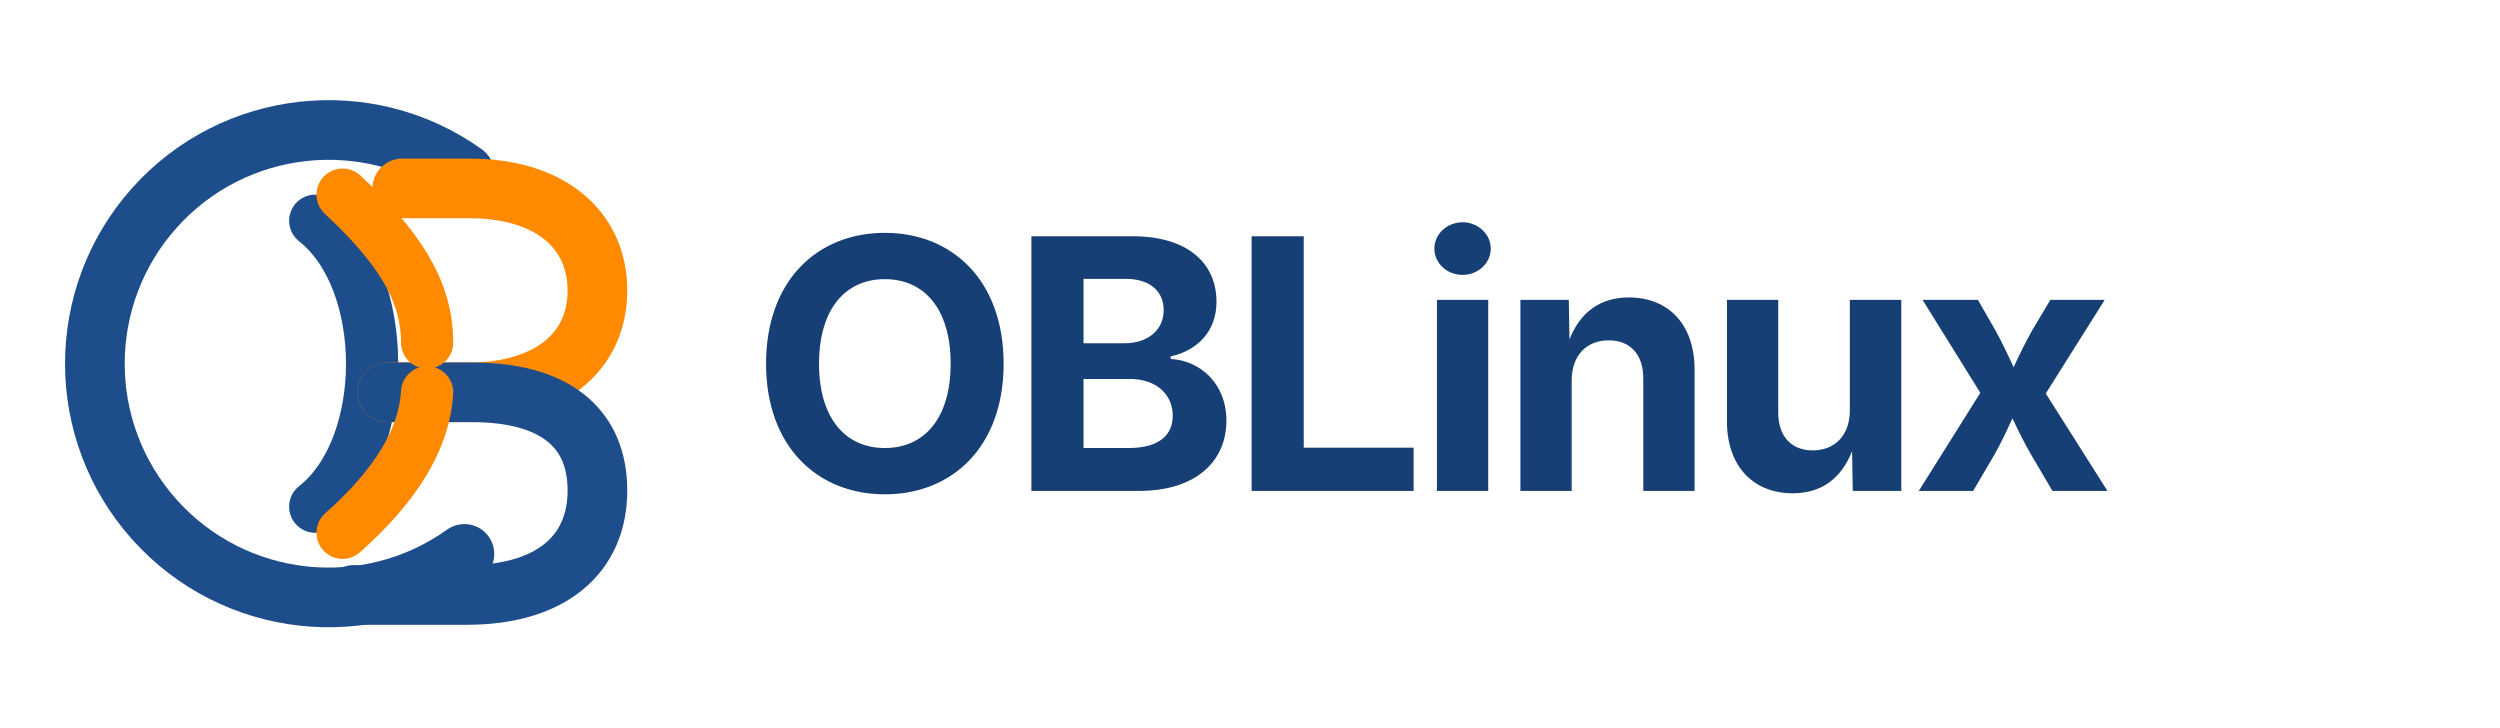
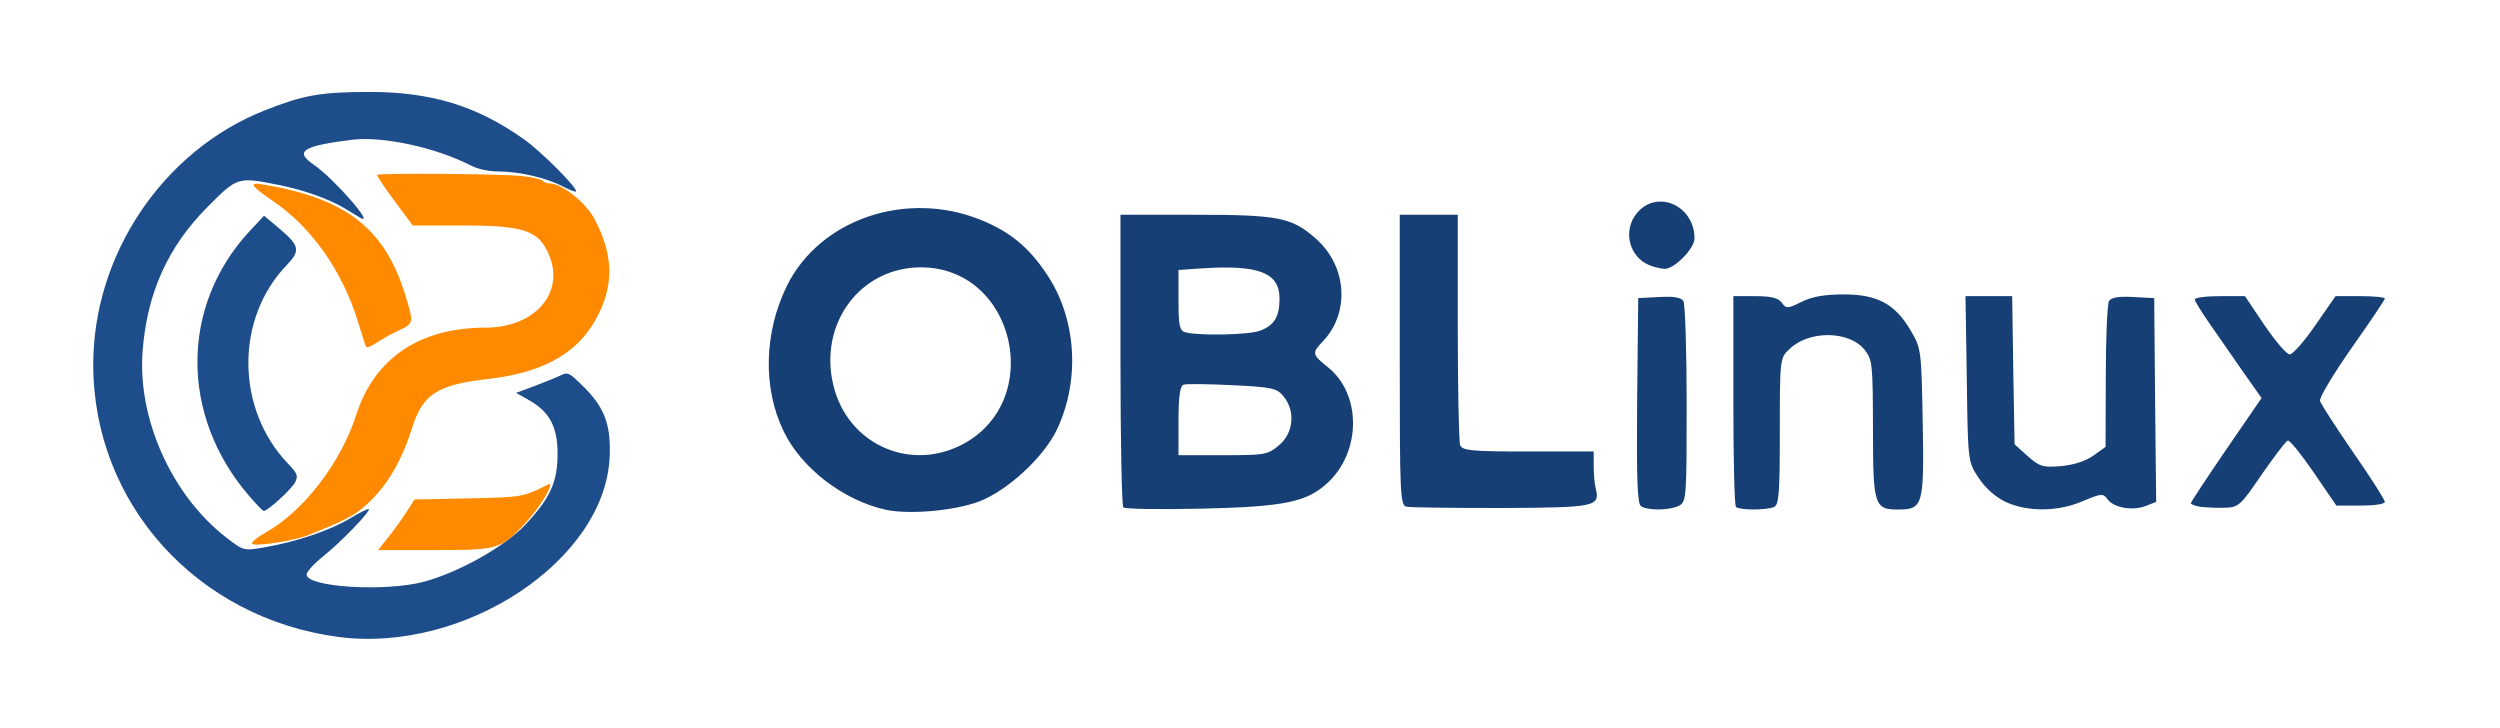
- <svg xmlns="http://www.w3.org/2000/svg" viewBox="0 0 1100 320" role="img" aria-labelledby="title">
-   <g transform="translate(20 20) scale(.547)" fill="none" stroke-linecap="round" stroke-linejoin="round">
-     <path d="M337 409a188 188 0 1 1 0-306" stroke="#1E4D8C" stroke-width="48" />
-     <path d="M217 141c61 48 61 182 0 230" stroke="#1E4D8C" stroke-width="42" />
-     <path d="M287 115h54c66 0 103 34 103 82 0 52-42 82-103 82h-66" stroke="#FF8A00" stroke-width="48" />
-     <path d="M275 279h68c66 0 101 28 101 79 0 52-38 84-105 84h-91" stroke="#1E4D8C" stroke-width="48" />
-     <path d="M239 120c45 42 68 77 68 119" stroke="#FF8A00" stroke-width="42" />
-     <path d="M239 392c43-38 66-76 68-113" stroke="#FF8A00" stroke-width="42" />
+ <svg xmlns="http://www.w3.org/2000/svg" viewBox="0 0 1100 320" role="img" aria-label="OBLinux outlined lockup">
+   <g transform="translate(20 20) scale(.547)">
+     <g id="symbol" fill-rule="evenodd">
+       <path fill="#1E4D8C" d="M235.45 475.75C121.59 460.63 38.54 368.36 38.44 256.87C38.35 168.16 94.62 84.61 176.22 52.29C207.41 39.93 221 37.5 259.63 37.39C310.14 37.24 347.13 48.53 385.3 75.77C399.44 85.86 428.8 115.44 426.73 117.51C426.22 118.01 421.37 116.11 415.94 113.28C402.93 106.5 381.31 101.47 364.7 101.36C356.14 101.31 347.86 99.5 341.73 96.36C313.77 82.02 271.08 72.82 246.64 75.87C206.43 80.89 200 85.17 216.13 96.15C231.96 106.93 266.25 146.3 252.98 138.46C251.32 137.47 246.15 134.35 241.49 131.51C228.53 123.6 208.38 116.37 187.81 112.25C154.61 105.61 154.53 105.64 130.57 129.68C98.35 162.02 81.58 199.35 78.11 246.49C74.12 300.82 101.89 362.27 145.67 395.98C159.49 406.63 159.49 406.63 176.92 403.58C202.25 399.15 229.22 389.98 245.19 380.36C252.86 375.74 259.57 372.39 260.09 372.91C261.75 374.57 237.77 399.45 223.67 410.7C216.19 416.67 210.07 423.36 210.07 425.57C210.07 435.78 273.18 439.67 304.35 431.39C332.3 423.96 369.73 402.94 386.03 385.51C406.19 363.96 411.93 351.28 411.93 328.32C411.93 306.61 405.42 294.55 388.57 285.08L378.58 279.46L392.84 274.15C400.68 271.23 410.13 267.39 413.83 265.62C420.3 262.52 421.04 262.86 432.44 274.09C449.72 291.11 454.9 304.82 453.85 330.71C450.48 413.95 337.09 489.25 235.45 475.75ZM163.21 361.63C108.09 297.11 108.63 208.97 164.53 149.04L175.81 136.95L186.65 146.02C204.63 161.05 205.51 164.79 193.89 176.89C152.56 219.93 153.09 292.43 195.05 336.31C202.61 344.21 203.33 346.01 201.02 351.1C198.63 356.34 178.88 374.46 175.55 374.46C174.8 374.46 169.24 368.69 163.21 361.63Z" />
+       <path fill="#FF8A00" d="M275.72 395.62C280.23 389.96 286.85 380.81 290.42 375.26L296.91 365.19L339.91 364.33C383.09 363.48 384.73 363.19 404.08 353.23C410.81 349.77 398.77 370.46 386.1 384.13C366.53 405.26 364.42 405.89 313.87 405.89L267.51 405.89L275.72 395.62ZM166.39 400.96C164.89 400.03 169.77 395.92 177.65 391.47C207.8 374.45 237.71 335.44 249.99 297.1C264.55 251.62 301.05 226.99 353.87 226.99C393.68 226.99 418.07 198.98 404.99 168.28C396.65 148.71 384.9 144.79 334.59 144.79L295.45 144.79L280.67 124.94C272.54 114.02 266.32 104.65 266.85 104.12C268.52 102.46 367.71 103.26 383.6 105.07C391.94 106.02 399.35 107.73 400.06 108.87C400.76 110.01 403.13 110.95 405.31 110.95C415.28 110.95 434.68 126.31 441.77 139.8C455.91 166.77 457.26 189.36 446.16 213.5C431.26 245.9 403.26 262.87 355.68 268.34C314.82 273.04 303.5 280.41 294.79 307.98C285.04 338.8 270.84 360.63 251.05 375.2C244.7 379.89 233.58 385.12 211.27 393.94C199.97 398.41 169.88 403.12 166.39 400.96ZM257.32 241.12C256.71 239.33 253.85 230.25 250.96 220.95C238.62 181.12 213.73 146 183.09 125.19C165.47 113.23 163.26 109.91 174.08 111.68C241.69 122.74 273.02 147.02 289.61 201.25C296.34 223.25 296.28 223.6 284.41 229.12C278.76 231.75 270.6 236.25 266.29 239.13C260.24 243.17 258.19 243.63 257.32 241.12Z" />
+     </g>
  </g>
-   <text x="330" y="216" fill="#163F75" font-family="Inter,DejaVu Sans,sans-serif" font-size="154" font-weight="650" letter-spacing="-5">OBLinux</text>
+   <g transform="translate(330 80) scale(.96)">
+     <path id="wordmark" fill="#163F75" fill-rule="evenodd" d="M62.2 150.3C42.8 146 23.5 131.2 15.4 114.3C5.8 94.5 6.4 69.1 16.9 47.7C32 17.1 71.7 3.6 105.9 17.5C119.2 22.9 127.7 29.9 136 42.3C149.6 62.5 151.5 90.6 140.7 113.5C134.6 126.3 118 141.6 104.8 146.6C93.5 150.8 72.8 152.6 62.2 150.3ZM171.1 149.2C170.4 148.5 169.8 118 169.8 81.5V15.1H203.8C242.4 15.1 248.3 16.3 259.3 26C273.7 38.6 275.1 60.1 262.4 73.3C257.5 78.4 257.6 79.2 264.9 85C280.3 97.3 280.2 123.7 264.7 138C255.2 146.8 245.1 148.9 207.1 149.8C188 150.2 171.8 150 171.1 149.2ZM300.9 148.9C298 148.2 297.8 143.6 297.8 81.6V15.1H324.4V66.5C324.4 94.8 324.9 119.2 325.5 120.7C326.4 123.2 330.9 123.6 356.6 123.6H386.7V130.2C386.7 133.9 387.1 138.5 387.6 140.4C389.7 148.9 387.8 149.3 344.5 149.5C322.2 149.5 302.6 149.3 300.9 148.9ZM408.4 148.7C406.7 147.6 406.3 136.7 406.6 100.3L407.1 53.3L416.7 52.8C423.2 52.4 426.8 53 427.8 54.6C428.6 55.8 429.3 77.1 429.3 101.7C429.3 144.2 429.2 146.6 425.9 148.4C421.8 150.6 411.6 150.8 408.4 148.7ZM451.9 149C451.2 148.4 450.7 126.4 450.7 100.1V52.4H460.7C468 52.4 471.3 53.2 472.9 55.4C474.9 58.2 475.6 58.2 482 55C486.8 52.6 492.6 51.6 501.3 51.6C516.7 51.6 524.9 56 532 68.2C536.8 76.3 536.9 77.1 537.5 110.4C538.2 148.4 537.6 150.2 526.2 150.2C515.3 150.2 514.7 148.3 514.7 113.2C514.6 83.3 514.5 81.5 510.7 76.8C503.7 68.3 485.7 68 476.7 76.4C472 80.7 472 80.7 472 114.4C472 143.5 471.6 148.2 469.2 149.1C465.4 150.6 453.3 150.5 451.9 149ZM575.7 146.8C571 144.6 566.4 140.6 563.2 135.8C558.2 128.3 558.2 128.3 557.7 90.4L557.1 52.4H578.5L579 86.4L579.6 120.3L585.6 125.7C591 130.5 592.5 131 600.9 130.3C606.6 129.8 612.2 128 615.7 125.5L621.3 121.5L621.4 89.2C621.4 71.4 622.1 55.8 622.9 54.6C623.9 53 627.5 52.4 633.9 52.8L643.6 53.3L644 100L644.5 146.7L639.6 148.6C633.5 150.9 625.1 149.4 622.2 145.5C620.2 142.7 619.4 142.8 611 146.3C599.8 151.2 585.8 151.4 575.7 146.8ZM664.4 148.9C662.2 148.5 660.4 147.8 660.4 147.3C660.4 146.8 667.7 135.7 676.6 122.7L692.8 99.1L684.2 86.9C679.5 80.2 672.7 70.3 669 65C665.3 59.7 662.2 54.7 662.2 53.9C662.2 53.1 667.4 52.4 673.7 52.4H685.2L694.2 65.8C699.2 73.1 704.3 79.1 705.7 79.1C707.1 79.1 712.4 73.1 717.4 65.8L726.7 52.4H738C744.2 52.4 749.3 52.9 749.3 53.5C749.3 54.1 742.5 64.2 734.1 76.1C725.8 88 719.2 98.9 719.6 100.4C720 101.9 726.9 112.5 734.8 124C742.8 135.5 749.3 145.7 749.3 146.7C749.3 147.7 744.5 148.4 738.2 148.4H727.1L716.7 133.2C711 124.9 705.7 118.3 704.8 118.6C703.9 118.9 698.6 125.9 692.9 134.1C683 148.6 682.4 149.2 675.6 149.4C671.6 149.5 666.6 149.2 664.4 148.9ZM96.5 120.8C135.7 101.2 121.8 39.1 78.2 39.2C50.5 39.3 31.4 65 38.2 93.2C44.5 119.7 72.3 132.8 96.5 120.8ZM242.5 120.7C249.1 115.2 250.1 105.2 244.6 98.4C241.5 94.6 239.5 94.1 221 93.2C210 92.7 199.9 92.5 198.7 93C197.1 93.5 196.4 98.5 196.4 109.5V125.3H216.8C236 125.3 237.3 125.1 242.5 120.7ZM233.6 68.3C240.2 65.9 242.7 62 242.7 53.5C242.7 41.6 233.1 37.9 206.7 39.7L196.4 40.4V54.3C196.4 66 196.9 68.3 199.6 69C205.9 70.6 228.1 70.2 233.6 68.3ZM412.2 38.2C403 34.5 400 22.6 406.2 14.7C415.3 3.1 432.9 10.6 432.9 26C432.9 30.6 423.6 40 419.2 39.9C417.5 39.8 414.3 39.1 412.2 38.2Z" />
+   </g>
</svg>
